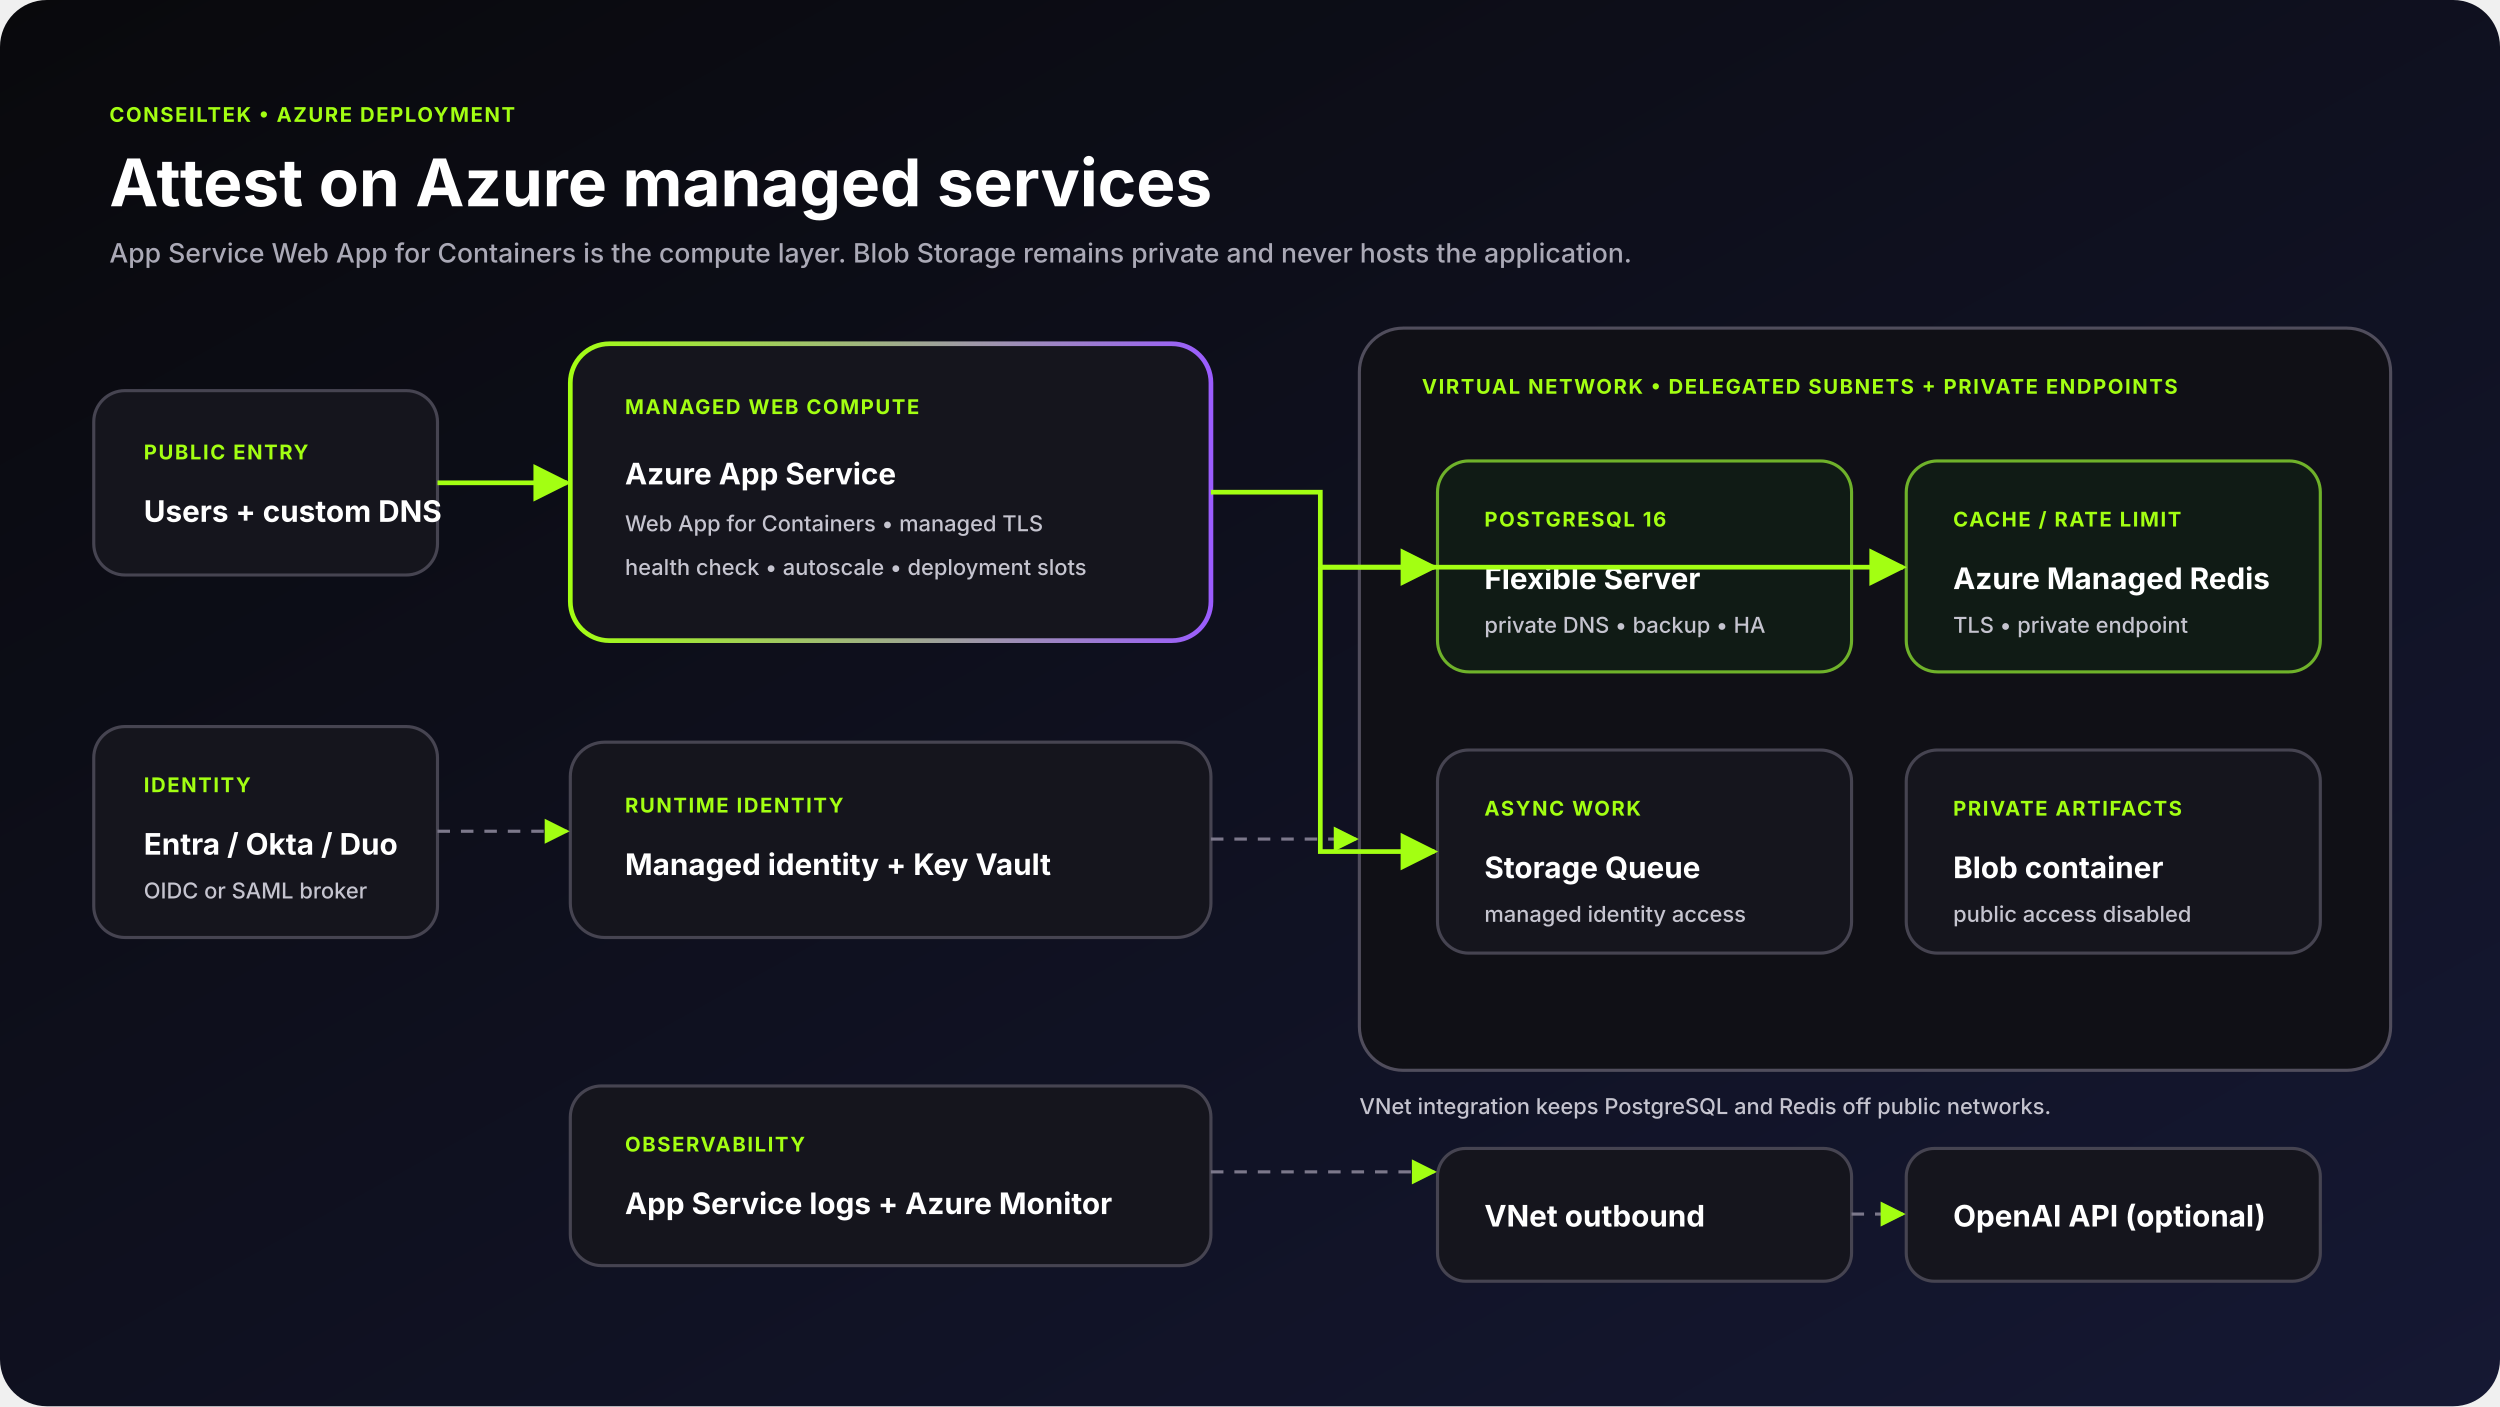
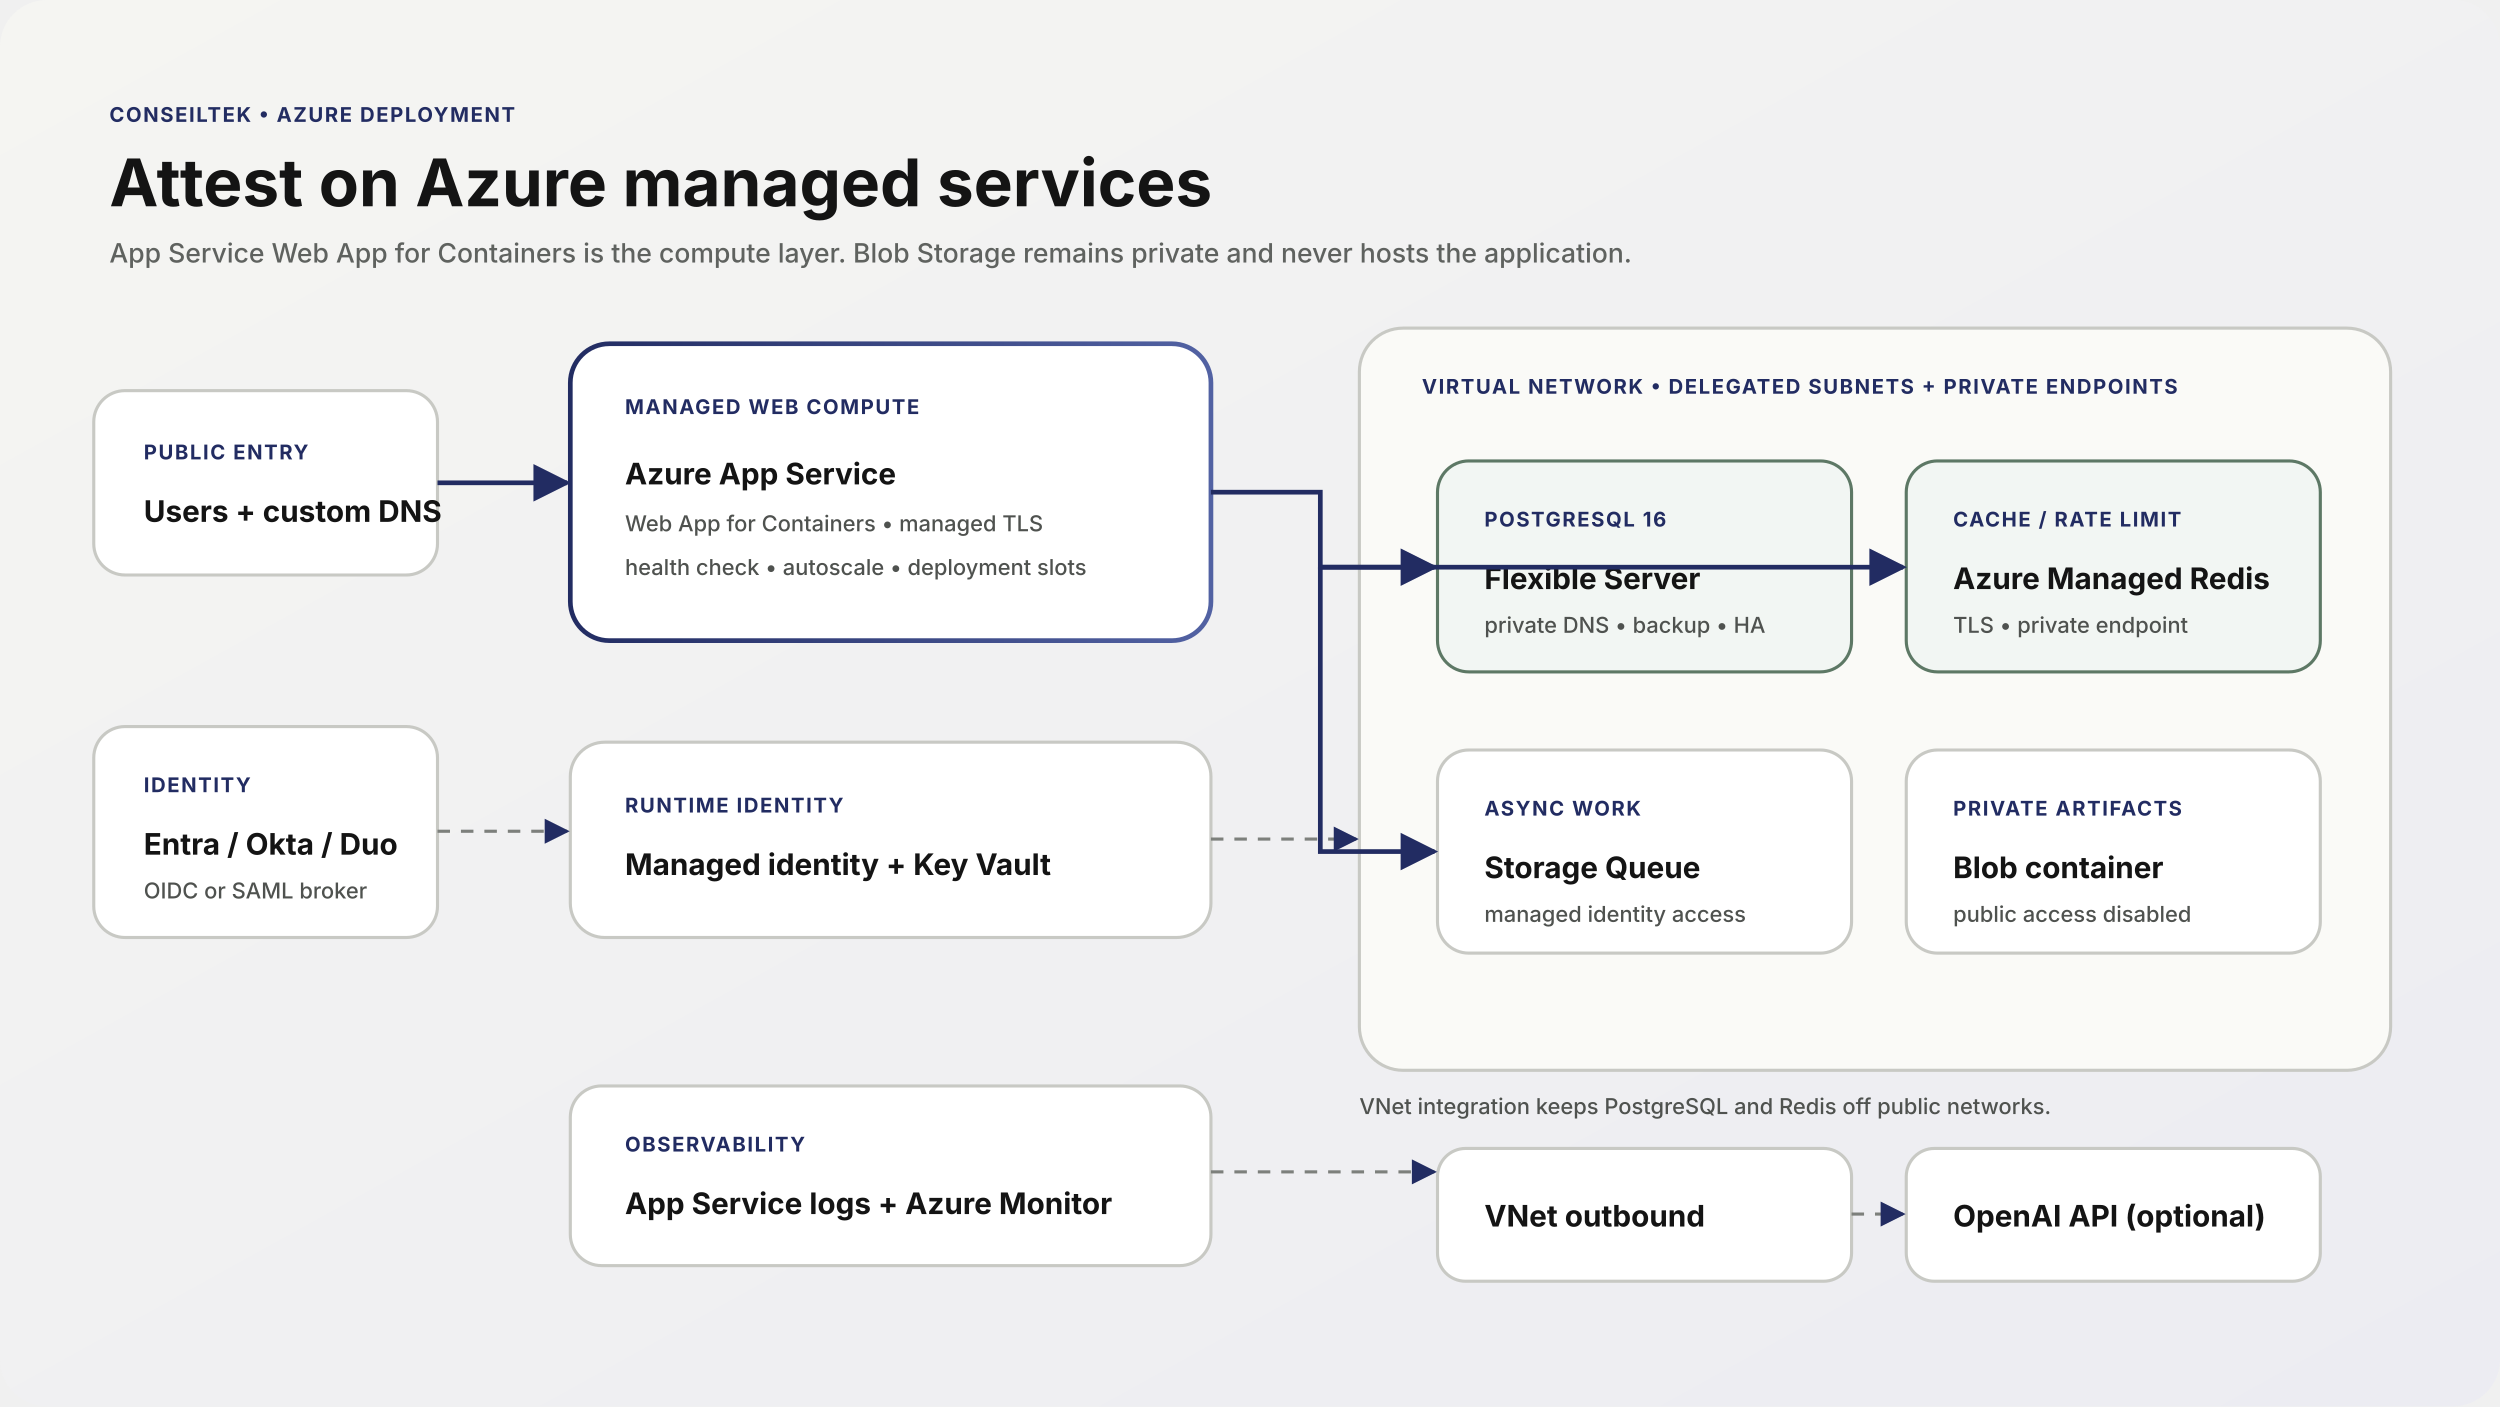
<svg xmlns="http://www.w3.org/2000/svg" width="1600" height="900" viewBox="0 0 1600 900" role="img" aria-labelledby="title desc">
  <defs>
    <linearGradient id="bg" x2="1" y2="1">
-       <stop stop-color="#09090c" />
-       <stop offset="1" stop-color="#151833" />
+       <stop stop-color="#f5f5f2" />
+       <stop offset="1" stop-color="#ececf2" />
    </linearGradient>
    <linearGradient id="g" x2="1">
-       <stop stop-color="#a3ff12" />
-       <stop offset="1" stop-color="#9b5cff" />
+       <stop stop-color="#222c62" />
+       <stop offset="1" stop-color="#5262a3" />
    </linearGradient>
    <marker id="a" viewBox="0 0 10 10" refX="9" refY="5" markerWidth="8" markerHeight="8" orient="auto">
-       <path d="M0 0l10 5-10 5z" fill="#a3ff12" />
+       <path d="M0 0l10 5-10 5z" fill="#222c62" />
    </marker>
-     <style>.title{font:700 42px Inter,Arial;fill:#fff}.sub{font:500 17px Inter,Arial;fill:#aaa9b6}.h{font:700 19px Inter,Arial;fill:#fff}.t{font:500 14px Inter,Arial;fill:#c5c4cf}.tiny{font:700 13px Inter,Arial;fill:#a3ff12;letter-spacing:1px}.b{fill:#15151d;stroke:#464451;stroke-width:2}.p{fill:#15151d;stroke:url(#g);stroke-width:3}.d{fill:#101b15;stroke:#6fb22a;stroke-width:2}.line{fill:none;stroke:#a3ff12;stroke-width:3;marker-end:url(#a)}.dash{fill:none;stroke:#7c788b;stroke-width:2;stroke-dasharray:8 7;marker-end:url(#a)}</style>
+     <style>.title{font:700 42px Inter,Arial;fill:#141414}.sub{font:500 17px Inter,Arial;fill:#5f625f}.h{font:700 19px Inter,Arial;fill:#141414}.t{font:500 14px Inter,Arial;fill:#4f524f}.tiny{font:700 13px Inter,Arial;fill:#222c62;letter-spacing:1px}.b{fill:#ffffff;stroke:#c8c9c4;stroke-width:2}.p{fill:#ffffff;stroke:url(#g);stroke-width:3}.d{fill:#f2f6f3;stroke:#5d7865;stroke-width:2}.line{fill:none;stroke:#222c62;stroke-width:3;marker-end:url(#a)}.dash{fill:none;stroke:#7d807c;stroke-width:2;stroke-dasharray:8 7;marker-end:url(#a)}</style>
  </defs>
  <rect width="1600" height="900" rx="30" fill="url(#bg)" />
  <text x="70" y="78" class="tiny">CONSEILTEK • AZURE DEPLOYMENT</text>
  <text x="70" y="132" class="title">Attest on Azure managed services</text>
  <text x="70" y="168" class="sub">App Service Web App for Containers is the compute layer. Blob Storage remains private and never hosts the application.</text>
  <rect x="60" y="250" width="220" height="118" rx="20" class="b" />
  <text x="92" y="294" class="tiny">PUBLIC ENTRY</text>
  <text x="92" y="334" class="h">Users + custom DNS</text>
  <rect x="60" y="465" width="220" height="135" rx="20" class="b" />
  <text x="92" y="507" class="tiny">IDENTITY</text>
  <text x="92" y="547" class="h">Entra / Okta / Duo</text>
  <text x="92" y="575" class="t">OIDC or SAML broker</text>
  <rect x="365" y="220" width="410" height="190" rx="25" class="p" />
  <text x="400" y="265" class="tiny">MANAGED WEB COMPUTE</text>
  <text x="400" y="310" class="h">Azure App Service</text>
  <text x="400" y="340" class="t">Web App for Containers • managed TLS</text>
  <text x="400" y="368" class="t">health check • autoscale • deployment slots</text>
  <rect x="365" y="475" width="410" height="125" rx="22" class="b" />
  <text x="400" y="520" class="tiny">RUNTIME IDENTITY</text>
  <text x="400" y="560" class="h">Managed identity + Key Vault</text>
-   <rect x="870" y="210" width="660" height="475" rx="28" fill="#101016" stroke="#504d5c" stroke-width="2" />
+   <rect x="870" y="210" width="660" height="475" rx="28" fill="#fafaf7" stroke="#c8c9c4" stroke-width="2" />
  <text x="910" y="252" class="tiny">VIRTUAL NETWORK • DELEGATED SUBNETS + PRIVATE ENDPOINTS</text>
  <rect x="920" y="295" width="265" height="135" rx="20" class="d" />
  <text x="950" y="337" class="tiny">POSTGRESQL 16</text>
  <text x="950" y="377" class="h">Flexible Server</text>
  <text x="950" y="405" class="t">private DNS • backup • HA</text>
  <rect x="1220" y="295" width="265" height="135" rx="20" class="d" />
  <text x="1250" y="337" class="tiny">CACHE / RATE LIMIT</text>
  <text x="1250" y="377" class="h">Azure Managed Redis</text>
  <text x="1250" y="405" class="t">TLS • private endpoint</text>
  <rect x="920" y="480" width="265" height="130" rx="20" class="b" />
  <text x="950" y="522" class="tiny">ASYNC WORK</text>
  <text x="950" y="562" class="h">Storage Queue</text>
  <text x="950" y="590" class="t">managed identity access</text>
  <rect x="1220" y="480" width="265" height="130" rx="20" class="b" />
  <text x="1250" y="522" class="tiny">PRIVATE ARTIFACTS</text>
  <text x="1250" y="562" class="h">Blob container</text>
  <text x="1250" y="590" class="t">public access disabled</text>
  <rect x="365" y="695" width="410" height="115" rx="20" class="b" />
  <text x="400" y="737" class="tiny">OBSERVABILITY</text>
  <text x="400" y="777" class="h">App Service logs + Azure Monitor</text>
  <rect x="920" y="735" width="265" height="85" rx="18" class="b" />
  <text x="950" y="785" class="h">VNet outbound</text>
  <rect x="1220" y="735" width="265" height="85" rx="18" class="b" />
  <text x="1250" y="785" class="h">OpenAI API (optional)</text>
  <path d="M280 309H363" class="line" />
  <path d="M280 532H363" class="dash" />
  <path d="M775 315H845V363H918" class="line" />
  <path d="M845 363V545H918" class="line" />
  <path d="M845 363H1218" class="line" />
  <path d="M775 537H868" class="dash" />
  <path d="M775 750H918" class="dash" />
  <path d="M1185 777H1218" class="dash" />
  <text x="870" y="713" class="t">VNet integration keeps PostgreSQL and Redis off public networks.</text>
</svg>
